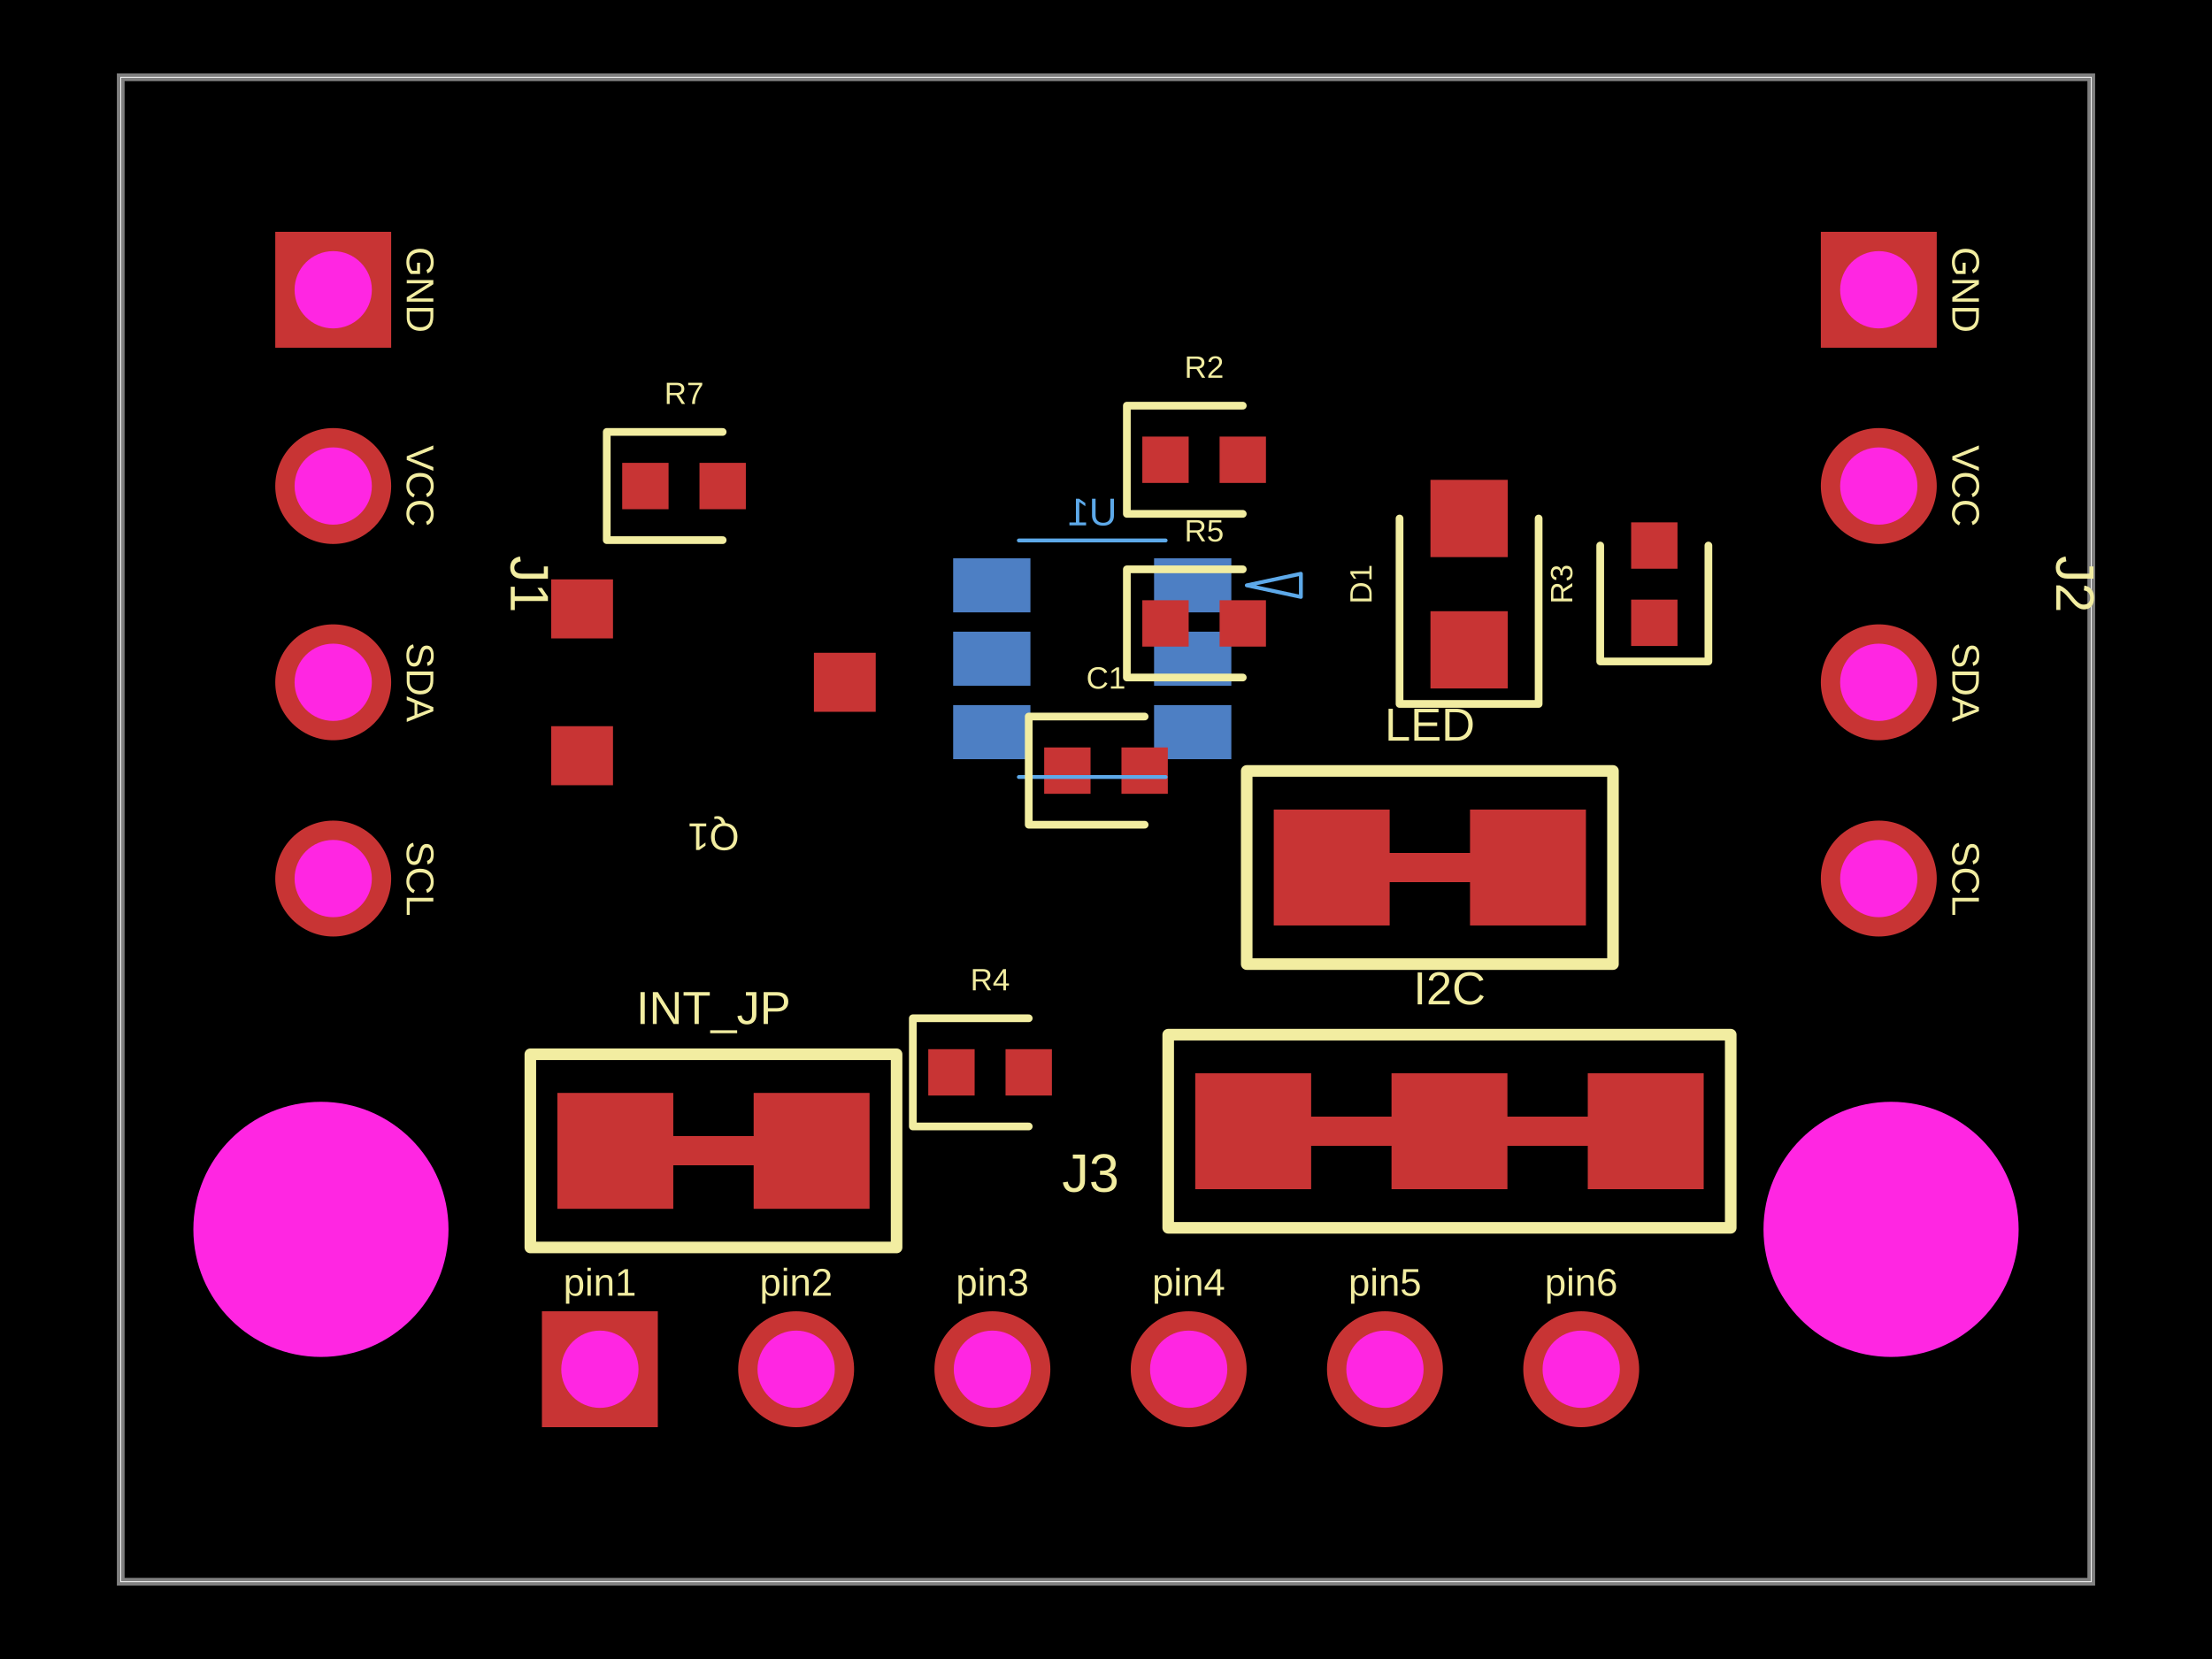
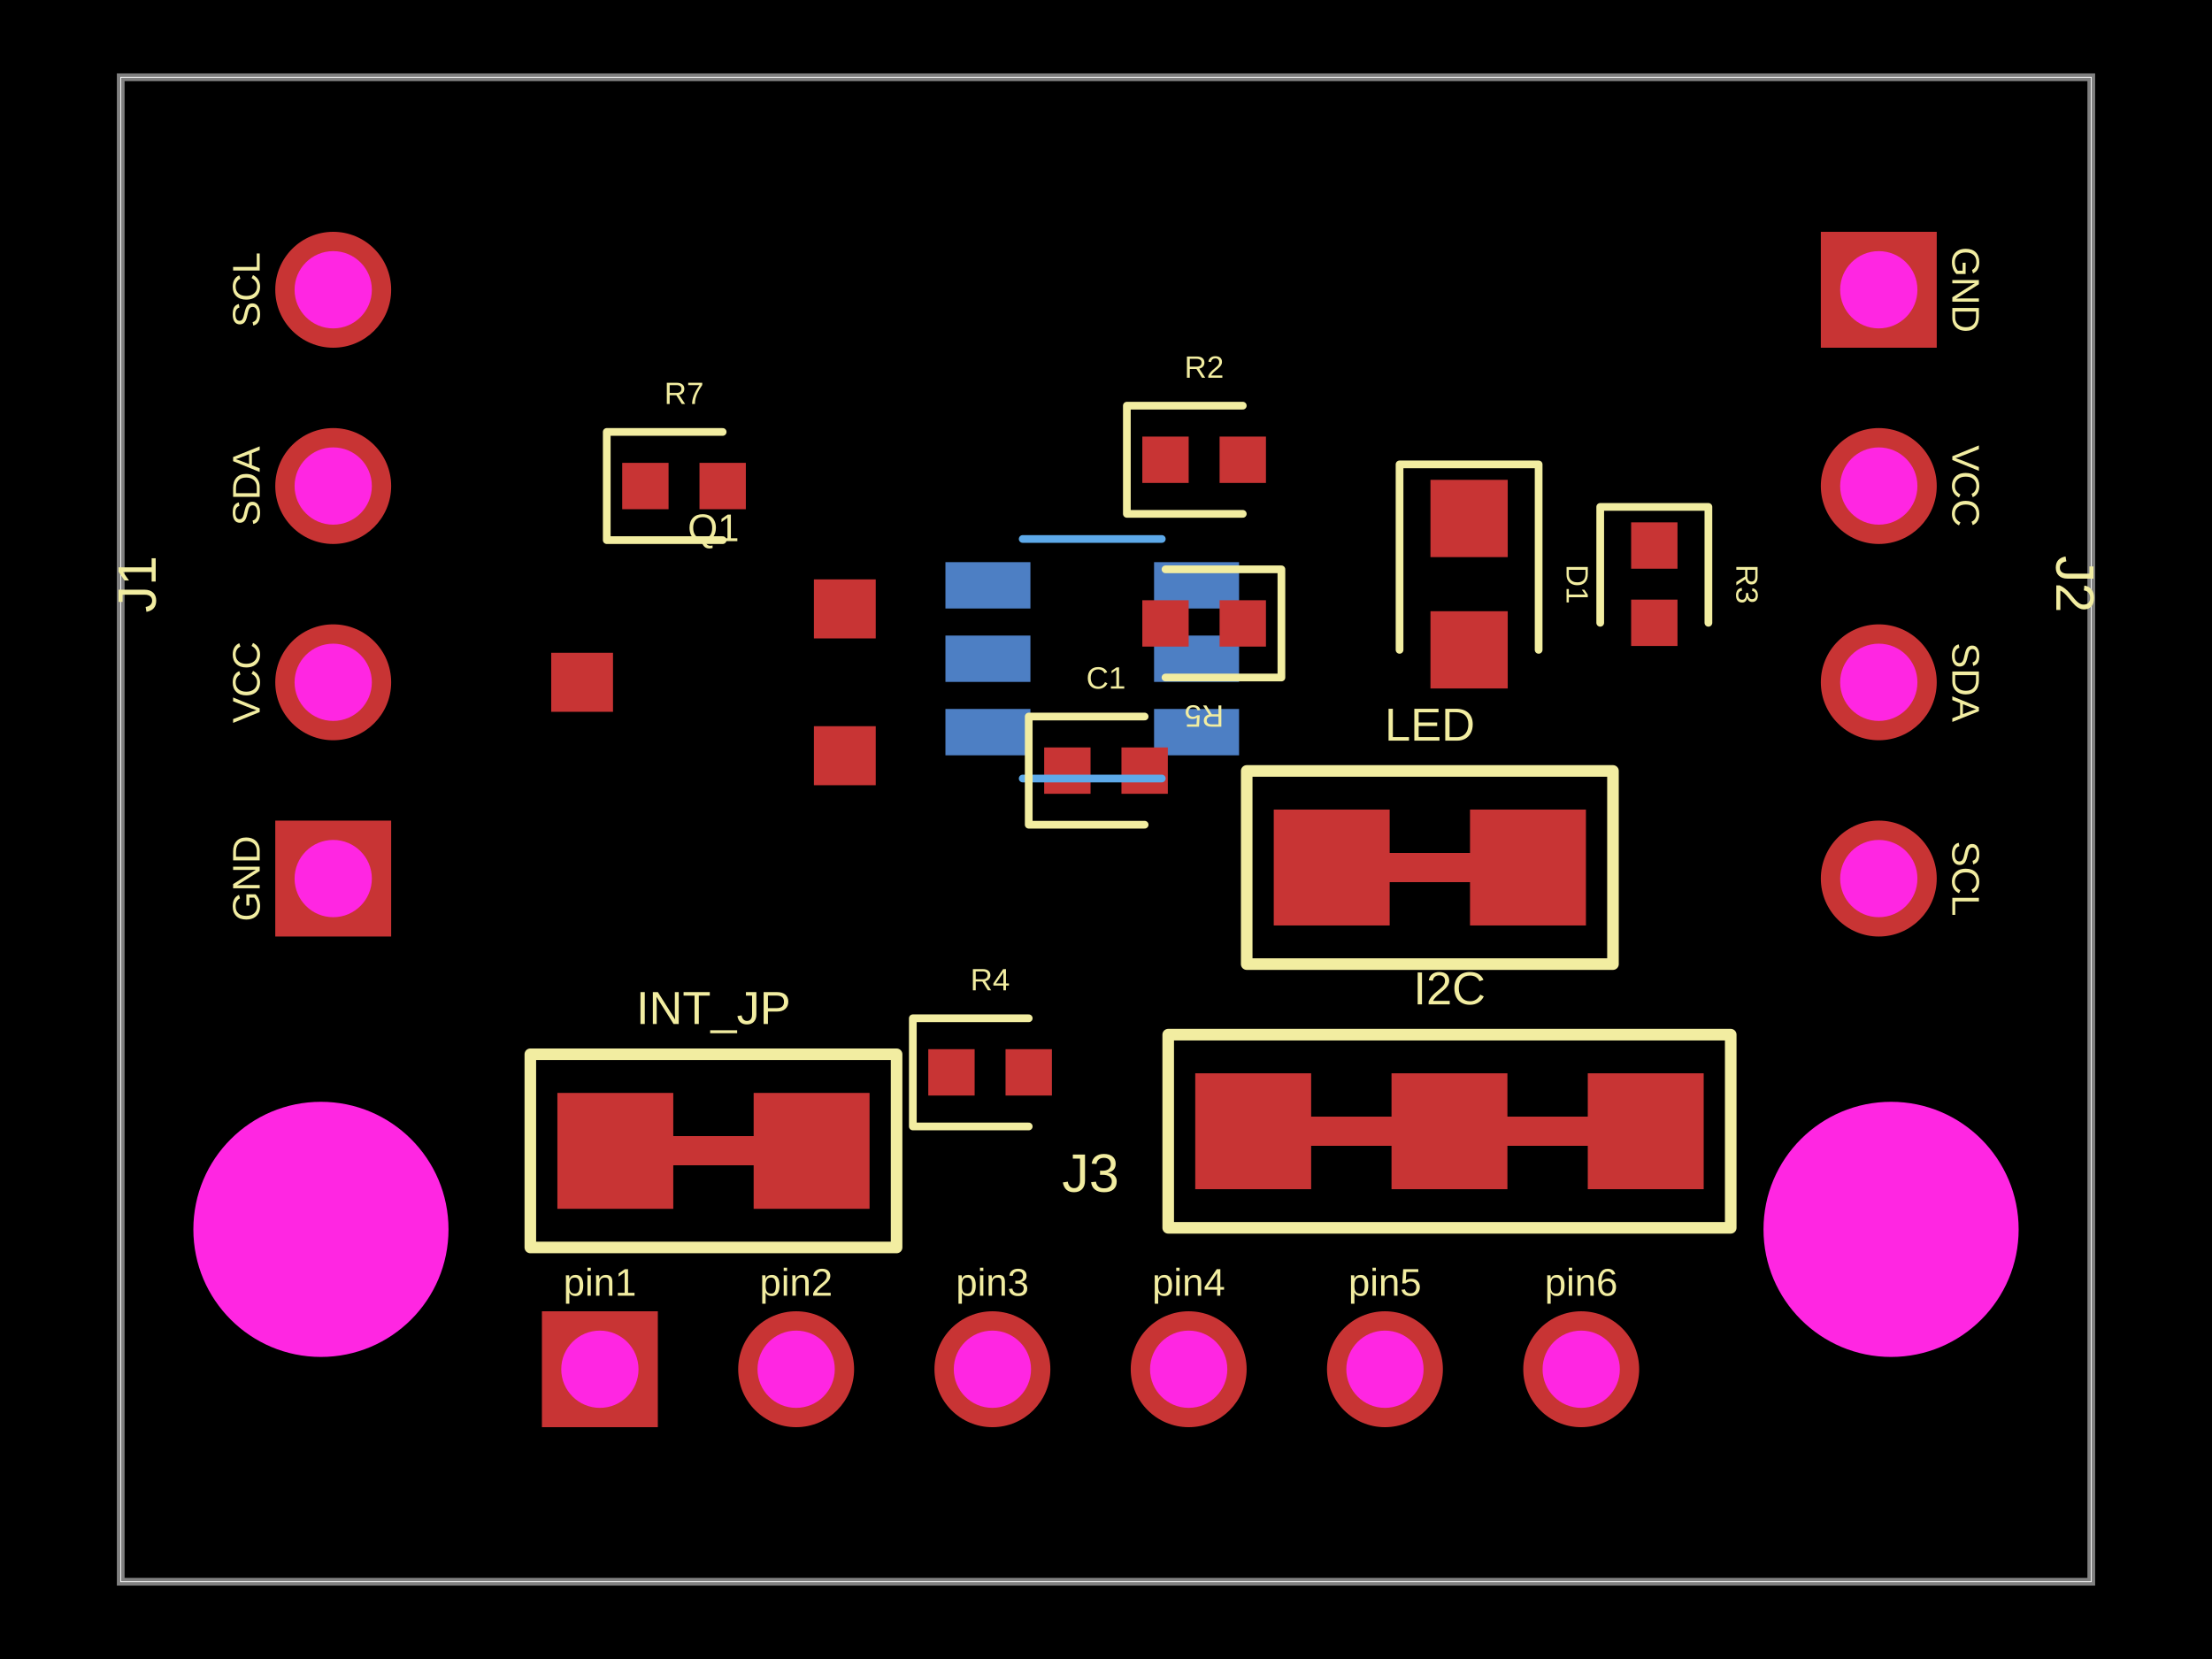
<svg xmlns="http://www.w3.org/2000/svg" width="800" height="600">
  <style />
  <rect class="boundary" x="0" y="0" fill="#000" width="800" height="600" />
  <rect class="pcb-boundary" fill="none" stroke="#fff" stroke-width="0.3" x="43.661" y="27.946" width="712.678" height="544.108" />
  <path class="pcb-board" d="M 43.661 572.054 L 756.339 572.054 L 756.339 27.946 L 43.661 27.946 Z" fill="none" stroke="rgba(255, 255, 255, 0.5)" stroke-width="2.795" />
  <rect class="pcb-pad" fill="rgb(200, 52, 52)" x="225.03" y="167.396" width="16.768" height="16.768" />
  <rect class="pcb-pad" fill="rgb(200, 52, 52)" x="252.976" y="167.396" width="16.768" height="16.768" />
-   <rect class="pcb-pad" fill="rgb(200, 52, 52)" x="-11.178" y="-10.675" width="22.357" height="21.351" transform="translate(305.5426 246.7629) rotate(-180)" />
-   <rect class="pcb-pad" fill="rgb(200, 52, 52)" x="-11.178" y="-10.675" width="22.357" height="21.351" transform="translate(210.5263 220.2143) rotate(-180)" />
-   <rect class="pcb-pad" fill="rgb(200, 52, 52)" x="-11.178" y="-10.675" width="22.357" height="21.351" transform="translate(210.5263 273.3116) rotate(-180)" />
-   <rect class="pcb-pad" fill="rgb(77, 127, 196)" x="417.382" y="201.91" width="27.946" height="19.562" />
-   <rect class="pcb-pad" fill="rgb(77, 127, 196)" x="417.382" y="228.458" width="27.946" height="19.562" />
-   <rect class="pcb-pad" fill="rgb(77, 127, 196)" x="417.382" y="255.007" width="27.946" height="19.562" />
-   <rect class="pcb-pad" fill="rgb(77, 127, 196)" x="344.723" y="255.007" width="27.946" height="19.562" />
-   <rect class="pcb-pad" fill="rgb(77, 127, 196)" x="344.723" y="228.458" width="27.946" height="19.562" />
-   <rect class="pcb-pad" fill="rgb(77, 127, 196)" x="344.723" y="201.91" width="27.946" height="19.562" />
+   <rect class="pcb-pad" fill="rgb(200, 52, 52)" x="199.348" y="236.088" width="22.357" height="21.351" />
+   <rect class="pcb-pad" fill="rgb(200, 52, 52)" x="294.364" y="262.636" width="22.357" height="21.351" />
+   <rect class="pcb-pad" fill="rgb(200, 52, 52)" x="294.364" y="209.539" width="22.357" height="21.351" />
+   <rect class="pcb-pad" fill="rgb(77, 127, 196)" x="341.928" y="203.308" width="30.741" height="16.768" />
+   <rect class="pcb-pad" fill="rgb(77, 127, 196)" x="341.928" y="229.856" width="30.741" height="16.768" />
+   <rect class="pcb-pad" fill="rgb(77, 127, 196)" x="341.928" y="256.403" width="30.741" height="16.768" />
+   <rect class="pcb-pad" fill="rgb(77, 127, 196)" x="417.383" y="256.403" width="30.741" height="16.768" />
+   <rect class="pcb-pad" fill="rgb(77, 127, 196)" x="417.383" y="229.856" width="30.741" height="16.768" />
+   <rect class="pcb-pad" fill="rgb(77, 127, 196)" x="417.383" y="203.308" width="30.741" height="16.768" />
  <rect class="pcb-pad" fill="rgb(200, 52, 52)" x="377.643" y="270.321" width="16.768" height="16.768" />
  <rect class="pcb-pad" fill="rgb(200, 52, 52)" x="405.589" y="270.321" width="16.768" height="16.768" />
  <rect class="pcb-pad" fill="rgb(200, 52, 52)" x="432.278" y="388.17" width="41.919" height="41.919" />
  <rect class="pcb-pad" fill="rgb(200, 52, 52)" x="503.26" y="388.17" width="41.919" height="41.919" />
  <rect class="pcb-pad" fill="rgb(200, 52, 52)" x="574.243" y="388.17" width="41.919" height="41.919" />
  <rect class="pcb-pad" fill="rgb(200, 52, 52)" x="413.135" y="157.895" width="16.768" height="16.768" />
  <rect class="pcb-pad" fill="rgb(200, 52, 52)" x="441.081" y="157.895" width="16.768" height="16.768" />
-   <rect class="pcb-pad" fill="rgb(200, 52, 52)" x="413.135" y="217.084" width="16.768" height="16.768" />
-   <rect class="pcb-pad" fill="rgb(200, 52, 52)" x="441.081" y="217.084" width="16.768" height="16.768" />
+   <rect class="pcb-pad" fill="rgb(200, 52, 52)" x="-8.384" y="-8.384" width="16.768" height="16.768" transform="translate(449.4644 225.4681) rotate(-180)" />
+   <rect class="pcb-pad" fill="rgb(200, 52, 52)" x="-8.384" y="-8.384" width="16.768" height="16.768" transform="translate(421.5184 225.4681) rotate(-180)" />
+   <rect class="pcb-pad" fill="rgb(200, 52, 52)" x="589.921" y="188.915" width="16.768" height="16.768" />
  <rect class="pcb-pad" fill="rgb(200, 52, 52)" x="589.921" y="216.861" width="16.768" height="16.768" />
-   <rect class="pcb-pad" fill="rgb(200, 52, 52)" x="589.921" y="188.915" width="16.768" height="16.768" />
+   <rect class="pcb-pad" fill="rgb(200, 52, 52)" x="517.345" y="173.544" width="27.946" height="27.946" />
  <rect class="pcb-pad" fill="rgb(200, 52, 52)" x="517.345" y="221.053" width="27.946" height="27.946" />
-   <rect class="pcb-pad" fill="rgb(200, 52, 52)" x="517.345" y="173.544" width="27.946" height="27.946" />
  <rect class="pcb-pad" fill="rgb(200, 52, 52)" x="460.671" y="292.79" width="41.919" height="41.919" />
  <rect class="pcb-pad" fill="rgb(200, 52, 52)" x="531.653" y="292.79" width="41.919" height="41.919" />
  <rect class="pcb-pad" fill="rgb(200, 52, 52)" x="201.584" y="395.268" width="41.919" height="41.919" />
  <rect class="pcb-pad" fill="rgb(200, 52, 52)" x="272.566" y="395.268" width="41.919" height="41.919" />
  <rect class="pcb-pad" fill="rgb(200, 52, 52)" x="335.724" y="379.45" width="16.768" height="16.768" />
  <rect class="pcb-pad" fill="rgb(200, 52, 52)" x="363.67" y="379.45" width="16.768" height="16.768" />
  <path class="pcb-trace" stroke="rgb(200, 52, 52)" fill="none" d="M 474.197 409.129 L 503.26 409.129" stroke-width="10.48" stroke-linecap="round" stroke-linejoin="round" shape-rendering="crispEdges" data-layer="top" />
  <path class="pcb-trace" stroke="rgb(200, 52, 52)" fill="none" d="M 545.179 409.129 L 574.243 409.129" stroke-width="10.48" stroke-linecap="round" stroke-linejoin="round" shape-rendering="crispEdges" data-layer="top" />
  <path class="pcb-trace" stroke="rgb(200, 52, 52)" fill="none" d="M 502.59 313.749 L 531.653 313.749" stroke-width="10.48" stroke-linecap="round" stroke-linejoin="round" shape-rendering="crispEdges" data-layer="top" />
  <path class="pcb-trace" stroke="rgb(200, 52, 52)" fill="none" d="M 243.503 416.227 L 272.566 416.227" stroke-width="10.48" stroke-linecap="round" stroke-linejoin="round" shape-rendering="crispEdges" data-layer="top" />
  <path class="pcb-silkscreen pcb-silkscreen-top" d="M 261.36 156.218 L 219.441 156.218 L 219.441 195.342 L 261.36 195.342" fill="none" stroke="#f2eda1" stroke-width="2.795" stroke-linecap="round" stroke-linejoin="round" data-pcb-component-id="pcb_component_0" data-pcb-silkscreen-path-id="pcb_silkscreen_path_0" />
-   <path class="pcb-silkscreen pcb-silkscreen-bottom" d="M 421.574 195.461 L 368.477 195.461" fill="none" stroke="#5da9e9" stroke-width="1.397" stroke-linecap="round" stroke-linejoin="round" data-pcb-component-id="pcb_component_2" data-pcb-silkscreen-path-id="pcb_silkscreen_path_1" />
-   <path class="pcb-silkscreen pcb-silkscreen-bottom" d="M 421.574 281.018 L 368.477 281.018" fill="none" stroke="#5da9e9" stroke-width="1.397" stroke-linecap="round" stroke-linejoin="round" data-pcb-component-id="pcb_component_2" data-pcb-silkscreen-path-id="pcb_silkscreen_path_2" />
-   <path class="pcb-silkscreen pcb-silkscreen-bottom" d="M 450.918 211.691 L 470.48 207.499 L 470.48 215.883 L 450.918 211.691 Z" fill="none" stroke="#5da9e9" stroke-width="1.397" stroke-linecap="round" stroke-linejoin="round" data-pcb-component-id="pcb_component_2" data-pcb-silkscreen-path-id="pcb_silkscreen_path_3" />
-   <path class="pcb-silkscreen pcb-silkscreen-top" d="M 413.973 259.143 L 372.054 259.143 L 372.054 298.267 L 413.973 298.267" fill="none" stroke="#f2eda1" stroke-width="2.795" stroke-linecap="round" stroke-linejoin="round" data-pcb-component-id="pcb_component_3" data-pcb-silkscreen-path-id="pcb_silkscreen_path_4" />
-   <path class="pcb-silkscreen pcb-silkscreen-top" d="M 422.497 444.061 L 625.943 444.061 L 625.943 374.197 L 422.497 374.197 L 422.497 444.061 Z" fill="none" stroke="#f2eda1" stroke-width="4.192" stroke-linecap="round" stroke-linejoin="round" data-pcb-component-id="pcb_component_4" data-pcb-silkscreen-path-id="pcb_silkscreen_path_5" />
-   <path class="pcb-silkscreen pcb-silkscreen-top" d="M 449.464 146.716 L 407.545 146.716 L 407.545 185.841 L 449.464 185.841" fill="none" stroke="#f2eda1" stroke-width="2.795" stroke-linecap="round" stroke-linejoin="round" data-pcb-component-id="pcb_component_5" data-pcb-silkscreen-path-id="pcb_silkscreen_path_6" />
-   <path class="pcb-silkscreen pcb-silkscreen-top" d="M 449.464 205.906 L 407.545 205.906 L 407.545 245.03 L 449.464 245.03" fill="none" stroke="#f2eda1" stroke-width="2.795" stroke-linecap="round" stroke-linejoin="round" data-pcb-component-id="pcb_component_6" data-pcb-silkscreen-path-id="pcb_silkscreen_path_7" />
-   <path class="pcb-silkscreen pcb-silkscreen-top" d="M 578.742 197.299 L 578.742 239.218 L 617.867 239.218 L 617.867 197.299" fill="none" stroke="#f2eda1" stroke-width="2.795" stroke-linecap="round" stroke-linejoin="round" data-pcb-component-id="pcb_component_10" data-pcb-silkscreen-path-id="pcb_silkscreen_path_8" />
-   <path class="pcb-silkscreen pcb-silkscreen-top" d="M 506.167 187.517 L 506.167 254.588 L 556.469 254.588 L 556.469 187.517" fill="none" stroke="#f2eda1" stroke-width="2.795" stroke-linecap="round" stroke-linejoin="round" data-pcb-component-id="pcb_component_11" data-pcb-silkscreen-path-id="pcb_silkscreen_path_9" />
-   <path class="pcb-silkscreen pcb-silkscreen-top" d="M 450.89 348.682 L 583.354 348.682 L 583.354 278.817 L 450.89 278.817 L 450.89 348.682 Z" fill="none" stroke="#f2eda1" stroke-width="4.192" stroke-linecap="round" stroke-linejoin="round" data-pcb-component-id="pcb_component_12" data-pcb-silkscreen-path-id="pcb_silkscreen_path_10" />
-   <path class="pcb-silkscreen pcb-silkscreen-top" d="M 191.803 451.16 L 324.266 451.16 L 324.266 381.295 L 191.803 381.295 L 191.803 451.16 Z" fill="none" stroke="#f2eda1" stroke-width="4.192" stroke-linecap="round" stroke-linejoin="round" data-pcb-component-id="pcb_component_13" data-pcb-silkscreen-path-id="pcb_silkscreen_path_11" />
-   <path class="pcb-silkscreen pcb-silkscreen-top" d="M 372.054 368.272 L 330.135 368.272 L 330.135 407.396 L 372.054 407.396" fill="none" stroke="#f2eda1" stroke-width="2.795" stroke-linecap="round" stroke-linejoin="round" data-pcb-component-id="pcb_component_14" data-pcb-silkscreen-path-id="pcb_silkscreen_path_12" />
+   <path class="pcb-silkscreen pcb-silkscreen-bottom" d="M 420.177 194.926 L 369.874 194.926" fill="none" stroke="#5da9e9" stroke-width="2.795" stroke-linecap="round" stroke-linejoin="round" data-pcb-component-id="null" data-pcb-silkscreen-path-id="pcb_silkscreen_path_1" />
+   <path class="pcb-silkscreen pcb-silkscreen-bottom" d="M 420.177 281.559 L 369.874 281.559" fill="none" stroke="#5da9e9" stroke-width="2.795" stroke-linecap="round" stroke-linejoin="round" data-pcb-component-id="null" data-pcb-silkscreen-path-id="pcb_silkscreen_path_2" />
+   <path class="pcb-silkscreen pcb-silkscreen-top" d="M 413.973 259.143 L 372.054 259.143 L 372.054 298.267 L 413.973 298.267" fill="none" stroke="#f2eda1" stroke-width="2.795" stroke-linecap="round" stroke-linejoin="round" data-pcb-component-id="pcb_component_3" data-pcb-silkscreen-path-id="pcb_silkscreen_path_3" />
+   <path class="pcb-silkscreen pcb-silkscreen-top" d="M 422.497 444.061 L 625.943 444.061 L 625.943 374.197 L 422.497 374.197 L 422.497 444.061 Z" fill="none" stroke="#f2eda1" stroke-width="4.192" stroke-linecap="round" stroke-linejoin="round" data-pcb-component-id="pcb_component_4" data-pcb-silkscreen-path-id="pcb_silkscreen_path_4" />
+   <path class="pcb-silkscreen pcb-silkscreen-top" d="M 449.464 146.716 L 407.545 146.716 L 407.545 185.841 L 449.464 185.841" fill="none" stroke="#f2eda1" stroke-width="2.795" stroke-linecap="round" stroke-linejoin="round" data-pcb-component-id="pcb_component_5" data-pcb-silkscreen-path-id="pcb_silkscreen_path_5" />
+   <path class="pcb-silkscreen pcb-silkscreen-top" d="M 421.518 245.03 L 463.437 245.03 L 463.437 205.906 L 421.518 205.906" fill="none" stroke="#f2eda1" stroke-width="2.795" stroke-linecap="round" stroke-linejoin="round" data-pcb-component-id="pcb_component_6" data-pcb-silkscreen-path-id="pcb_silkscreen_path_6" />
+   <path class="pcb-silkscreen pcb-silkscreen-top" d="M 617.867 225.245 L 617.867 183.326 L 578.742 183.326 L 578.742 225.245" fill="none" stroke="#f2eda1" stroke-width="2.795" stroke-linecap="round" stroke-linejoin="round" data-pcb-component-id="pcb_component_10" data-pcb-silkscreen-path-id="pcb_silkscreen_path_7" />
+   <path class="pcb-silkscreen pcb-silkscreen-top" d="M 556.469 235.026 L 556.469 167.955 L 506.167 167.955 L 506.167 235.026" fill="none" stroke="#f2eda1" stroke-width="2.795" stroke-linecap="round" stroke-linejoin="round" data-pcb-component-id="pcb_component_11" data-pcb-silkscreen-path-id="pcb_silkscreen_path_8" />
+   <path class="pcb-silkscreen pcb-silkscreen-top" d="M 450.89 348.682 L 583.354 348.682 L 583.354 278.817 L 450.89 278.817 L 450.89 348.682 Z" fill="none" stroke="#f2eda1" stroke-width="4.192" stroke-linecap="round" stroke-linejoin="round" data-pcb-component-id="pcb_component_12" data-pcb-silkscreen-path-id="pcb_silkscreen_path_9" />
+   <path class="pcb-silkscreen pcb-silkscreen-top" d="M 191.803 451.16 L 324.266 451.16 L 324.266 381.295 L 191.803 381.295 L 191.803 451.16 Z" fill="none" stroke="#f2eda1" stroke-width="4.192" stroke-linecap="round" stroke-linejoin="round" data-pcb-component-id="pcb_component_13" data-pcb-silkscreen-path-id="pcb_silkscreen_path_10" />
+   <path class="pcb-silkscreen pcb-silkscreen-top" d="M 372.054 368.272 L 330.135 368.272 L 330.135 407.396 L 372.054 407.396" fill="none" stroke="#f2eda1" stroke-width="2.795" stroke-linecap="round" stroke-linejoin="round" data-pcb-component-id="pcb_component_14" data-pcb-silkscreen-path-id="pcb_silkscreen_path_11" />
  <text x="0" y="0" dx="0" dy="0" fill="#f2eda1" font-family="Arial, sans-serif" font-size="11.178" text-anchor="middle" dominant-baseline="central" transform="matrix(1,0,0,1,247.3871,142.245)" class="pcb-silkscreen-text pcb-silkscreen-top" data-pcb-silkscreen-text-id="pcb_component_0" stroke="none">R7</text>
-   <text x="0" y="0" dx="0" dy="0" fill="#f2eda1" font-family="Arial, sans-serif" font-size="13.973" text-anchor="middle" dominant-baseline="central" transform="matrix(-1,1.2246467991473532e-16,-1.2246467991473532e-16,-1,258.0345,302.6549)" class="pcb-silkscreen-text pcb-silkscreen-top" data-pcb-silkscreen-text-id="pcb_component_1" stroke="none">Q1</text>
-   <text x="0" y="0" dx="0" dy="0" fill="#5da9e9" font-family="Arial, sans-serif" font-size="13.973" text-anchor="middle" dominant-baseline="central" transform="matrix(-1,0,0,1,395.0256,185.1421)" class="pcb-silkscreen-text pcb-silkscreen-bottom" data-pcb-silkscreen-text-id="pcb_component_2" stroke="none">U1</text>
+   <text x="0" y="0" dx="0" dy="0" fill="#f2eda1" font-family="Arial, sans-serif" font-size="13.973" text-anchor="middle" dominant-baseline="central" transform="matrix(1,0,0,1,258.0345,190.871)" class="pcb-silkscreen-text pcb-silkscreen-top" data-pcb-silkscreen-text-id="pcb_component_1" stroke="none">Q1</text>
  <text x="0" y="0" dx="0" dy="0" fill="#f2eda1" font-family="Arial, sans-serif" font-size="11.178" text-anchor="middle" dominant-baseline="central" transform="matrix(1,0,0,1,400,245.17)" class="pcb-silkscreen-text pcb-silkscreen-top" data-pcb-silkscreen-text-id="pcb_component_3" stroke="none">C1</text>
  <text x="0" y="0" dx="0" dy="0" fill="#f2eda1" font-family="Arial, sans-serif" font-size="16.768" text-anchor="middle" dominant-baseline="central" transform="matrix(1,0,0,1,524.2198,357.429)" class="pcb-silkscreen-text pcb-silkscreen-top" data-pcb-silkscreen-text-id="pcb_component_4" stroke="none">I2C</text>
  <text x="0" y="0" dx="0" dy="0" fill="#f2eda1" font-family="Arial, sans-serif" font-size="11.178" text-anchor="middle" dominant-baseline="central" transform="matrix(1,0,0,1,435.4914,132.7434)" class="pcb-silkscreen-text pcb-silkscreen-top" data-pcb-silkscreen-text-id="pcb_component_5" stroke="none">R2</text>
-   <text x="0" y="0" dx="0" dy="0" fill="#f2eda1" font-family="Arial, sans-serif" font-size="11.178" text-anchor="middle" dominant-baseline="central" transform="matrix(1,0,0,1,435.4914,191.9329)" class="pcb-silkscreen-text pcb-silkscreen-top" data-pcb-silkscreen-text-id="pcb_component_6" stroke="none">R5</text>
+   <text x="0" y="0" dx="0" dy="0" fill="#f2eda1" font-family="Arial, sans-serif" font-size="11.178" text-anchor="middle" dominant-baseline="central" transform="matrix(-1,1.2246467991473532e-16,-1.2246467991473532e-16,-1,435.4914,259.0033)" class="pcb-silkscreen-text pcb-silkscreen-top" data-pcb-silkscreen-text-id="pcb_component_6" stroke="none">R5</text>
  <text x="0" y="0" dx="0" dy="0" fill="#f2eda1" font-family="Arial, sans-serif" font-size="13.973" text-anchor="middle" dominant-baseline="central" transform="matrix(1,0,0,1,216.9539,463.7634)" class="pcb-silkscreen-text pcb-silkscreen-top" data-pcb-silkscreen-text-id="pcb_component_7" stroke="none">pin1</text>
  <text x="0" y="0" dx="0" dy="0" fill="#f2eda1" font-family="Arial, sans-serif" font-size="13.973" text-anchor="middle" dominant-baseline="central" transform="matrix(1,0,0,1,287.9367,463.7634)" class="pcb-silkscreen-text pcb-silkscreen-top" data-pcb-silkscreen-text-id="pcb_component_7" stroke="none">pin2</text>
  <text x="0" y="0" dx="0" dy="0" fill="#f2eda1" font-family="Arial, sans-serif" font-size="13.973" text-anchor="middle" dominant-baseline="central" transform="matrix(1,0,0,1,358.9194,463.7634)" class="pcb-silkscreen-text pcb-silkscreen-top" data-pcb-silkscreen-text-id="pcb_component_7" stroke="none">pin3</text>
  <text x="0" y="0" dx="0" dy="0" fill="#f2eda1" font-family="Arial, sans-serif" font-size="13.973" text-anchor="middle" dominant-baseline="central" transform="matrix(1,0,0,1,429.9022,463.7634)" class="pcb-silkscreen-text pcb-silkscreen-top" data-pcb-silkscreen-text-id="pcb_component_7" stroke="none">pin4</text>
  <text x="0" y="0" dx="0" dy="0" fill="#f2eda1" font-family="Arial, sans-serif" font-size="13.973" text-anchor="middle" dominant-baseline="central" transform="matrix(1,0,0,1,500.885,463.7634)" class="pcb-silkscreen-text pcb-silkscreen-top" data-pcb-silkscreen-text-id="pcb_component_7" stroke="none">pin5</text>
  <text x="0" y="0" dx="0" dy="0" fill="#f2eda1" font-family="Arial, sans-serif" font-size="13.973" text-anchor="middle" dominant-baseline="central" transform="matrix(1,0,0,1,571.8677,463.7634)" class="pcb-silkscreen-text pcb-silkscreen-top" data-pcb-silkscreen-text-id="pcb_component_7" stroke="none">pin6</text>
  <text x="0" y="0" dx="0" dy="0" fill="#f2eda1" font-family="Arial, sans-serif" font-size="19.562" text-anchor="middle" dominant-baseline="central" transform="matrix(1,0,0,1,394.4108,424.2198)" class="pcb-silkscreen-text pcb-silkscreen-top" data-pcb-silkscreen-text-id="pcb_component_7" stroke="none">J3</text>
-   <text x="0" y="0" dx="0" dy="0" fill="#f2eda1" font-family="Arial, sans-serif" font-size="13.973" text-anchor="middle" dominant-baseline="central" transform="matrix(6.123233995736766e-17,1,-1,6.123233995736766e-17,151.9516,104.7974)" class="pcb-silkscreen-text pcb-silkscreen-top" data-pcb-silkscreen-text-id="pcb_component_8" stroke="none">GND</text>
-   <text x="0" y="0" dx="0" dy="0" fill="#f2eda1" font-family="Arial, sans-serif" font-size="13.973" text-anchor="middle" dominant-baseline="central" transform="matrix(6.123233995736766e-17,1,-1,6.123233995736766e-17,151.9516,175.7802)" class="pcb-silkscreen-text pcb-silkscreen-top" data-pcb-silkscreen-text-id="pcb_component_8" stroke="none">VCC</text>
-   <text x="0" y="0" dx="0" dy="0" fill="#f2eda1" font-family="Arial, sans-serif" font-size="13.973" text-anchor="middle" dominant-baseline="central" transform="matrix(6.123233995736766e-17,1,-1,6.123233995736766e-17,151.9516,246.7629)" class="pcb-silkscreen-text pcb-silkscreen-top" data-pcb-silkscreen-text-id="pcb_component_8" stroke="none">SDA</text>
-   <text x="0" y="0" dx="0" dy="0" fill="#f2eda1" font-family="Arial, sans-serif" font-size="13.973" text-anchor="middle" dominant-baseline="central" transform="matrix(6.123233995736766e-17,1,-1,6.123233995736766e-17,151.9516,317.7457)" class="pcb-silkscreen-text pcb-silkscreen-top" data-pcb-silkscreen-text-id="pcb_component_8" stroke="none">SCL</text>
-   <text x="0" y="0" dx="0" dy="0" fill="#f2eda1" font-family="Arial, sans-serif" font-size="19.562" text-anchor="middle" dominant-baseline="central" transform="matrix(6.123233995736766e-17,1,-1,6.123233995736766e-17,191.4951,211.2715)" class="pcb-silkscreen-text pcb-silkscreen-top" data-pcb-silkscreen-text-id="pcb_component_8" stroke="none">J1</text>
+   <text x="0" y="0" dx="0" dy="0" fill="#f2eda1" font-family="Arial, sans-serif" font-size="13.973" text-anchor="middle" dominant-baseline="central" transform="matrix(-1.8369701987210297e-16,-1,1,-1.8369701987210297e-16,89.07313,317.7457)" class="pcb-silkscreen-text pcb-silkscreen-top" data-pcb-silkscreen-text-id="pcb_component_8" stroke="none">GND</text>
+   <text x="0" y="0" dx="0" dy="0" fill="#f2eda1" font-family="Arial, sans-serif" font-size="13.973" text-anchor="middle" dominant-baseline="central" transform="matrix(-1.8369701987210297e-16,-1,1,-1.8369701987210297e-16,89.07313,246.7629)" class="pcb-silkscreen-text pcb-silkscreen-top" data-pcb-silkscreen-text-id="pcb_component_8" stroke="none">VCC</text>
+   <text x="0" y="0" dx="0" dy="0" fill="#f2eda1" font-family="Arial, sans-serif" font-size="13.973" text-anchor="middle" dominant-baseline="central" transform="matrix(-1.8369701987210297e-16,-1,1,-1.8369701987210297e-16,89.07313,175.7802)" class="pcb-silkscreen-text pcb-silkscreen-top" data-pcb-silkscreen-text-id="pcb_component_8" stroke="none">SDA</text>
+   <text x="0" y="0" dx="0" dy="0" fill="#f2eda1" font-family="Arial, sans-serif" font-size="13.973" text-anchor="middle" dominant-baseline="central" transform="matrix(-1.8369701987210297e-16,-1,1,-1.8369701987210297e-16,89.07313,104.7974)" class="pcb-silkscreen-text pcb-silkscreen-top" data-pcb-silkscreen-text-id="pcb_component_8" stroke="none">SCL</text>
+   <text x="0" y="0" dx="0" dy="0" fill="#f2eda1" font-family="Arial, sans-serif" font-size="19.562" text-anchor="middle" dominant-baseline="central" transform="matrix(-1.8369701987210297e-16,-1,1,-1.8369701987210297e-16,49.52958,211.2715)" class="pcb-silkscreen-text pcb-silkscreen-top" data-pcb-silkscreen-text-id="pcb_component_8" stroke="none">J1</text>
  <text x="0" y="0" dx="0" dy="0" fill="#f2eda1" font-family="Arial, sans-serif" font-size="13.973" text-anchor="middle" dominant-baseline="central" transform="matrix(6.123233995736766e-17,1,-1,6.123233995736766e-17,710.9269,104.7974)" class="pcb-silkscreen-text pcb-silkscreen-top" data-pcb-silkscreen-text-id="pcb_component_9" stroke="none">GND</text>
  <text x="0" y="0" dx="0" dy="0" fill="#f2eda1" font-family="Arial, sans-serif" font-size="13.973" text-anchor="middle" dominant-baseline="central" transform="matrix(6.123233995736766e-17,1,-1,6.123233995736766e-17,710.9269,175.7802)" class="pcb-silkscreen-text pcb-silkscreen-top" data-pcb-silkscreen-text-id="pcb_component_9" stroke="none">VCC</text>
  <text x="0" y="0" dx="0" dy="0" fill="#f2eda1" font-family="Arial, sans-serif" font-size="13.973" text-anchor="middle" dominant-baseline="central" transform="matrix(6.123233995736766e-17,1,-1,6.123233995736766e-17,710.9269,246.7629)" class="pcb-silkscreen-text pcb-silkscreen-top" data-pcb-silkscreen-text-id="pcb_component_9" stroke="none">SDA</text>
  <text x="0" y="0" dx="0" dy="0" fill="#f2eda1" font-family="Arial, sans-serif" font-size="13.973" text-anchor="middle" dominant-baseline="central" transform="matrix(6.123233995736766e-17,1,-1,6.123233995736766e-17,710.9269,317.7457)" class="pcb-silkscreen-text pcb-silkscreen-top" data-pcb-silkscreen-text-id="pcb_component_9" stroke="none">SCL</text>
  <text x="0" y="0" dx="0" dy="0" fill="#f2eda1" font-family="Arial, sans-serif" font-size="19.562" text-anchor="middle" dominant-baseline="central" transform="matrix(6.123233995736766e-17,1,-1,6.123233995736766e-17,750.4704,211.2715)" class="pcb-silkscreen-text pcb-silkscreen-top" data-pcb-silkscreen-text-id="pcb_component_9" stroke="none">J2</text>
-   <text x="0" y="0" dx="0" dy="0" fill="#f2eda1" font-family="Arial, sans-serif" font-size="11.178" text-anchor="middle" dominant-baseline="central" transform="matrix(-1.8369701987210297e-16,-1,1,-1.8369701987210297e-16,564.7694,211.2715)" class="pcb-silkscreen-text pcb-silkscreen-top" data-pcb-silkscreen-text-id="pcb_component_10" stroke="none">R3</text>
-   <text x="0" y="0" dx="0" dy="0" fill="#f2eda1" font-family="Arial, sans-serif" font-size="11.178" text-anchor="middle" dominant-baseline="central" transform="matrix(-1.8369701987210297e-16,-1,1,-1.8369701987210297e-16,492.1938,211.2715)" class="pcb-silkscreen-text pcb-silkscreen-top" data-pcb-silkscreen-text-id="pcb_component_11" stroke="none">D1</text>
+   <text x="0" y="0" dx="0" dy="0" fill="#f2eda1" font-family="Arial, sans-serif" font-size="11.178" text-anchor="middle" dominant-baseline="central" transform="matrix(6.123233995736766e-17,1,-1,6.123233995736766e-17,631.8398,211.2715)" class="pcb-silkscreen-text pcb-silkscreen-top" data-pcb-silkscreen-text-id="pcb_component_10" stroke="none">R3</text>
+   <text x="0" y="0" dx="0" dy="0" fill="#f2eda1" font-family="Arial, sans-serif" font-size="11.178" text-anchor="middle" dominant-baseline="central" transform="matrix(6.123233995736766e-17,1,-1,6.123233995736766e-17,570.4425,211.2715)" class="pcb-silkscreen-text pcb-silkscreen-top" data-pcb-silkscreen-text-id="pcb_component_11" stroke="none">D1</text>
  <text x="0" y="0" dx="0" dy="0" fill="#f2eda1" font-family="Arial, sans-serif" font-size="16.768" text-anchor="middle" dominant-baseline="central" transform="matrix(1,0,0,1,517.1216,262.0494)" class="pcb-silkscreen-text pcb-silkscreen-top" data-pcb-silkscreen-text-id="pcb_component_12" stroke="none">LED</text>
  <text x="0" y="0" dx="0" dy="0" fill="#f2eda1" font-family="Arial, sans-serif" font-size="16.768" text-anchor="middle" dominant-baseline="central" transform="matrix(1,0,0,1,258.0345,364.5272)" class="pcb-silkscreen-text pcb-silkscreen-top" data-pcb-silkscreen-text-id="pcb_component_13" stroke="none">INT_JP</text>
  <text x="0" y="0" dx="0" dy="0" fill="#f2eda1" font-family="Arial, sans-serif" font-size="11.178" text-anchor="middle" dominant-baseline="central" transform="matrix(1,0,0,1,358.081,354.299)" class="pcb-silkscreen-text pcb-silkscreen-top" data-pcb-silkscreen-text-id="pcb_component_14" stroke="none">R4</text>
  <g>
    <rect class="pcb-hole-outer-pad" fill="rgb(200, 52, 52)" x="195.994" y="474.243" width="41.919" height="41.919" />
    <circle class="pcb-hole-inner" fill="#FF26E2" cx="216.954" cy="495.203" r="13.973" />
  </g>
  <g>
    <circle class="pcb-hole-outer" fill="rgb(200, 52, 52)" cx="287.937" cy="495.203" r="20.959" />
    <circle class="pcb-hole-inner" fill="#FF26E2" cx="287.937" cy="495.203" r="13.973" />
  </g>
  <g>
    <circle class="pcb-hole-outer" fill="rgb(200, 52, 52)" cx="358.919" cy="495.203" r="20.959" />
    <circle class="pcb-hole-inner" fill="#FF26E2" cx="358.919" cy="495.203" r="13.973" />
  </g>
  <g>
    <circle class="pcb-hole-outer" fill="rgb(200, 52, 52)" cx="429.902" cy="495.203" r="20.959" />
    <circle class="pcb-hole-inner" fill="#FF26E2" cx="429.902" cy="495.203" r="13.973" />
  </g>
  <g>
    <circle class="pcb-hole-outer" fill="rgb(200, 52, 52)" cx="500.885" cy="495.203" r="20.959" />
    <circle class="pcb-hole-inner" fill="#FF26E2" cx="500.885" cy="495.203" r="13.973" />
  </g>
  <g>
    <circle class="pcb-hole-outer" fill="rgb(200, 52, 52)" cx="571.868" cy="495.203" r="20.959" />
    <circle class="pcb-hole-inner" fill="#FF26E2" cx="571.868" cy="495.203" r="13.973" />
  </g>
  <g>
-     <rect class="pcb-hole-outer-pad" fill="rgb(200, 52, 52)" x="99.553" y="83.838" width="41.919" height="41.919" />
-     <circle class="pcb-hole-inner" fill="#FF26E2" cx="120.512" cy="104.797" r="13.973" />
+     <rect class="pcb-hole-outer-pad" fill="rgb(200, 52, 52)" x="99.553" y="296.786" width="41.919" height="41.919" />
+     <circle class="pcb-hole-inner" fill="#FF26E2" cx="120.512" cy="317.746" r="13.973" />
+   </g>
+   <g>
+     <circle class="pcb-hole-outer" fill="rgb(200, 52, 52)" cx="120.512" cy="246.763" r="20.959" />
+     <circle class="pcb-hole-inner" fill="#FF26E2" cx="120.512" cy="246.763" r="13.973" />
  </g>
  <g>
    <circle class="pcb-hole-outer" fill="rgb(200, 52, 52)" cx="120.512" cy="175.78" r="20.959" />
    <circle class="pcb-hole-inner" fill="#FF26E2" cx="120.512" cy="175.78" r="13.973" />
  </g>
  <g>
-     <circle class="pcb-hole-outer" fill="rgb(200, 52, 52)" cx="120.512" cy="246.763" r="20.959" />
-     <circle class="pcb-hole-inner" fill="#FF26E2" cx="120.512" cy="246.763" r="13.973" />
-   </g>
-   <g>
-     <circle class="pcb-hole-outer" fill="rgb(200, 52, 52)" cx="120.512" cy="317.746" r="20.959" />
-     <circle class="pcb-hole-inner" fill="#FF26E2" cx="120.512" cy="317.746" r="13.973" />
+     <circle class="pcb-hole-outer" fill="rgb(200, 52, 52)" cx="120.512" cy="104.797" r="20.959" />
+     <circle class="pcb-hole-inner" fill="#FF26E2" cx="120.512" cy="104.797" r="13.973" />
  </g>
  <g>
    <rect class="pcb-hole-outer-pad" fill="rgb(200, 52, 52)" x="658.528" y="83.838" width="41.919" height="41.919" />
    <circle class="pcb-hole-inner" fill="#FF26E2" cx="679.488" cy="104.797" r="13.973" />
  </g>
  <g>
    <circle class="pcb-hole-outer" fill="rgb(200, 52, 52)" cx="679.488" cy="175.78" r="20.959" />
    <circle class="pcb-hole-inner" fill="#FF26E2" cx="679.488" cy="175.78" r="13.973" />
  </g>
  <g>
    <circle class="pcb-hole-outer" fill="rgb(200, 52, 52)" cx="679.488" cy="246.763" r="20.959" />
    <circle class="pcb-hole-inner" fill="#FF26E2" cx="679.488" cy="246.763" r="13.973" />
  </g>
  <g>
    <circle class="pcb-hole-outer" fill="rgb(200, 52, 52)" cx="679.488" cy="317.746" r="20.959" />
    <circle class="pcb-hole-inner" fill="#FF26E2" cx="679.488" cy="317.746" r="13.973" />
  </g>
  <circle class="pcb-hole" cx="116.069" cy="444.62" r="46.139" fill="#FF26E2" />
  <circle class="pcb-hole" cx="683.931" cy="444.62" r="46.139" fill="#FF26E2" />
</svg>
